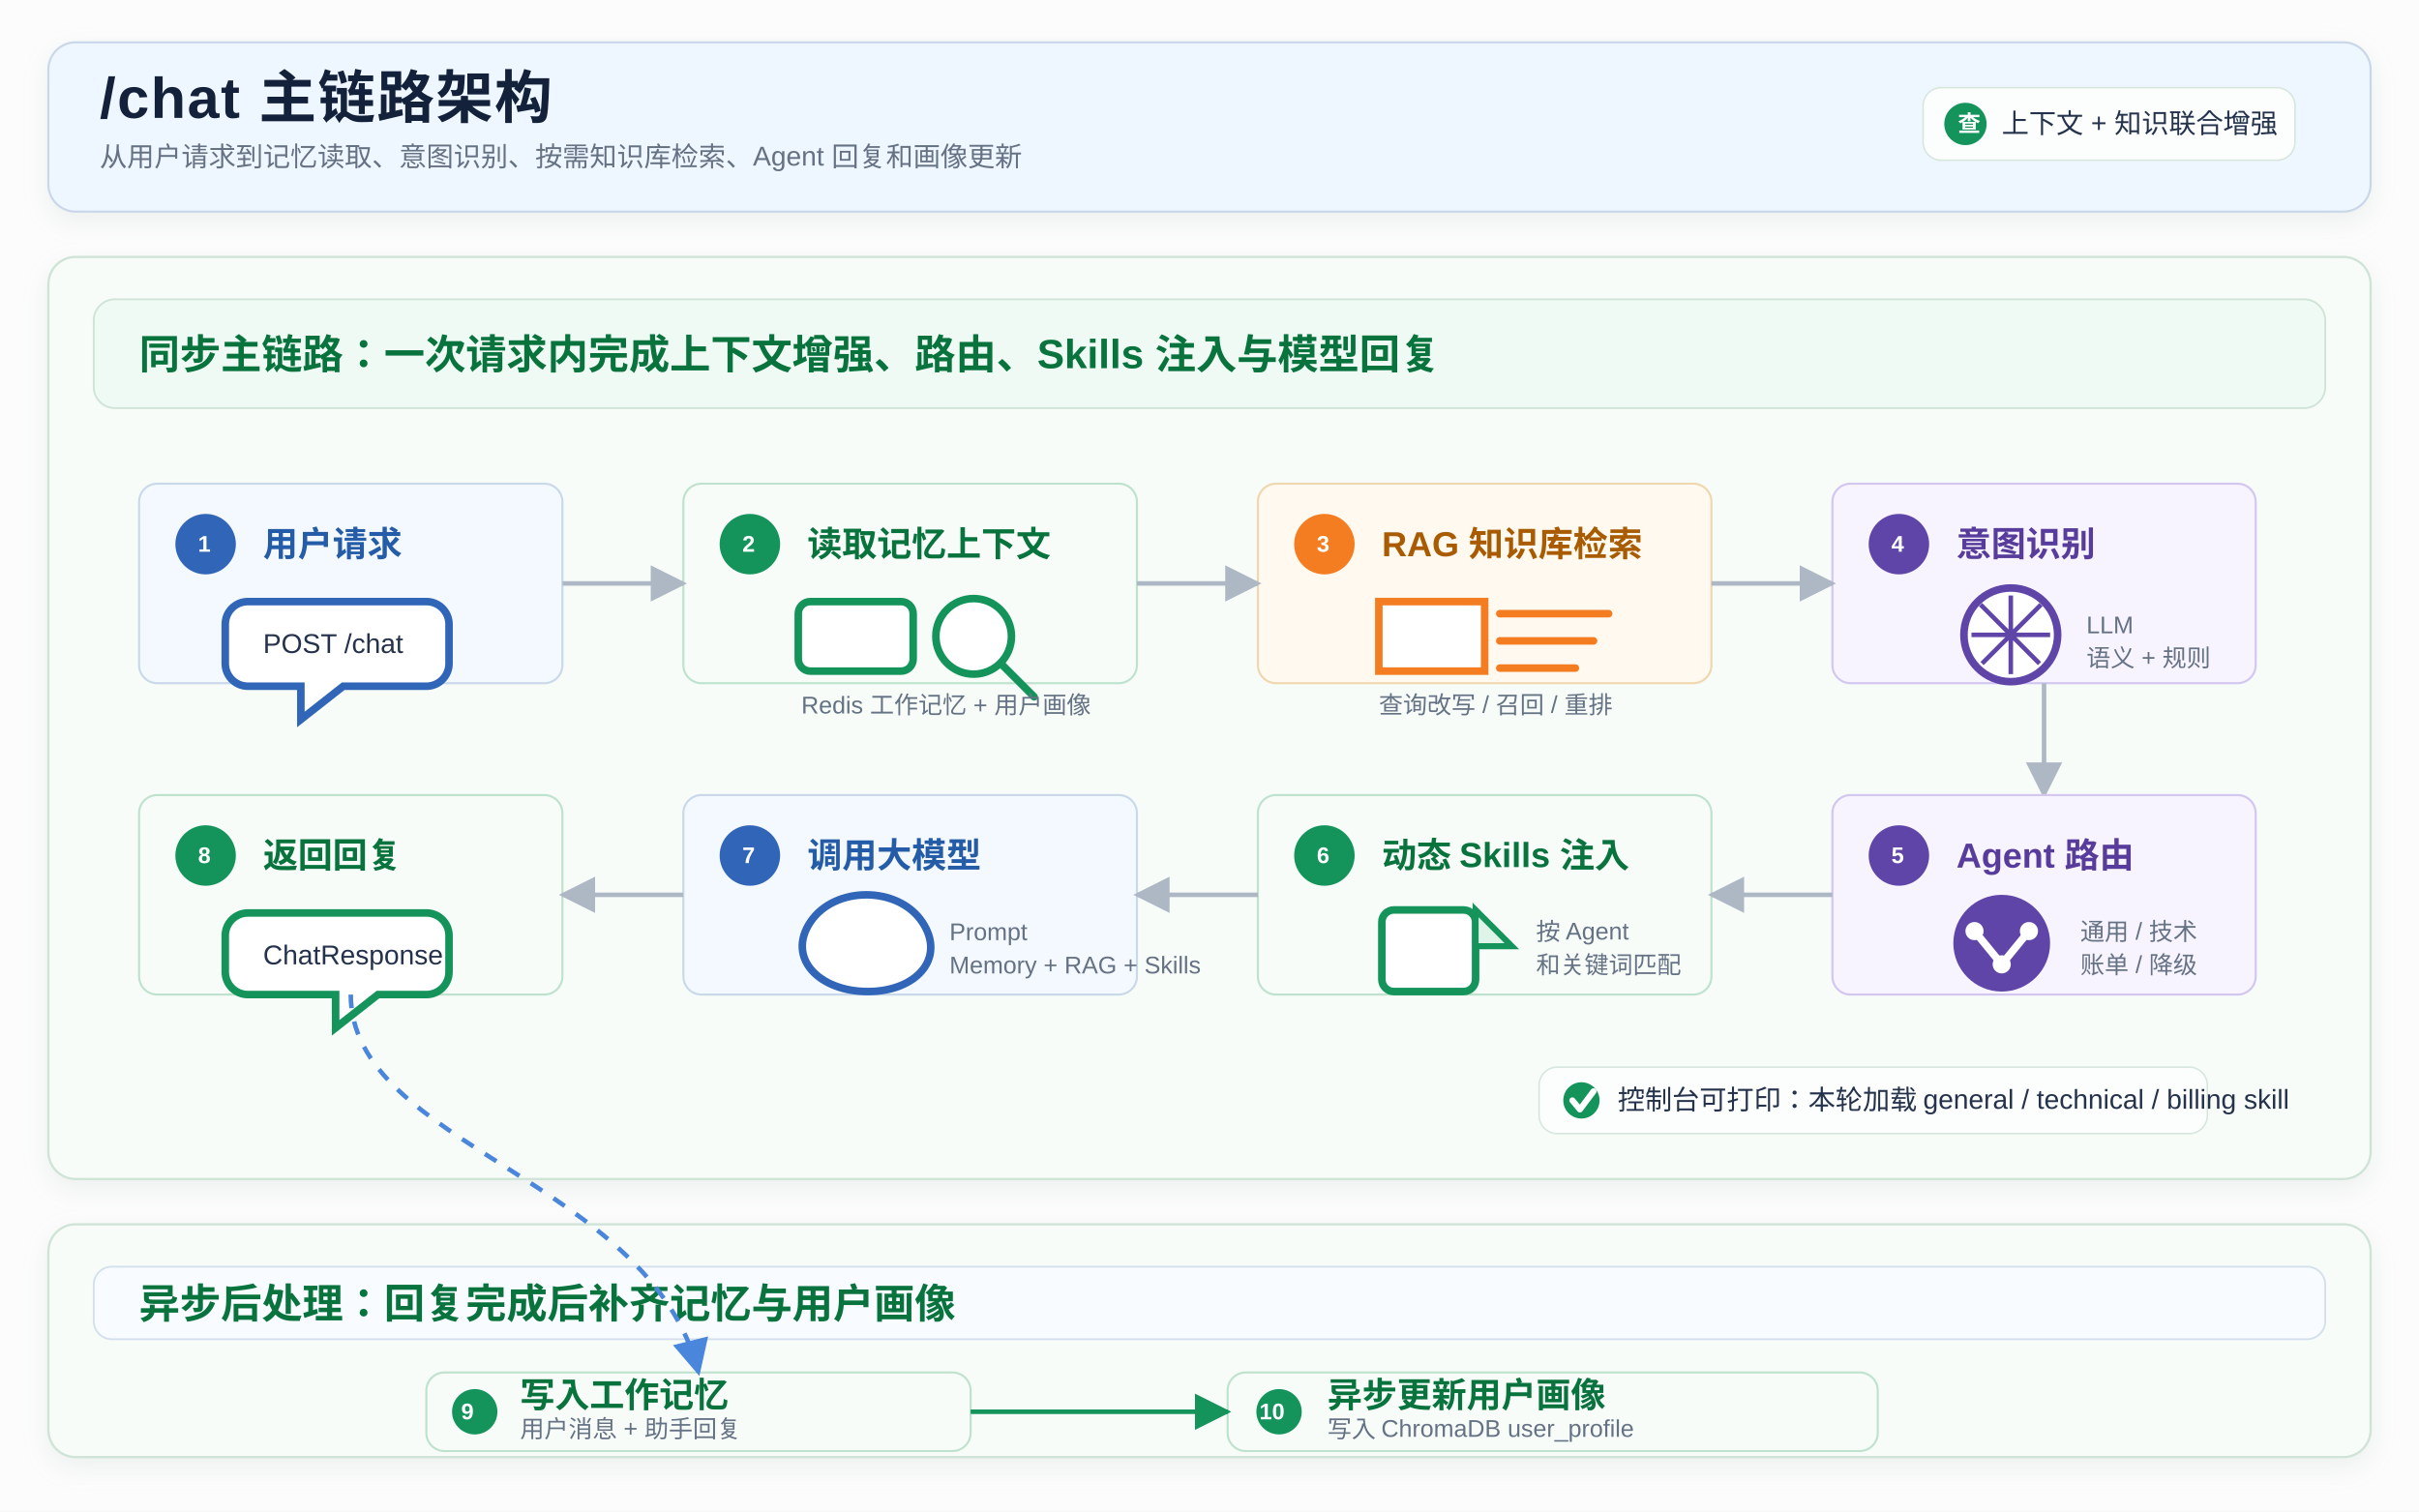
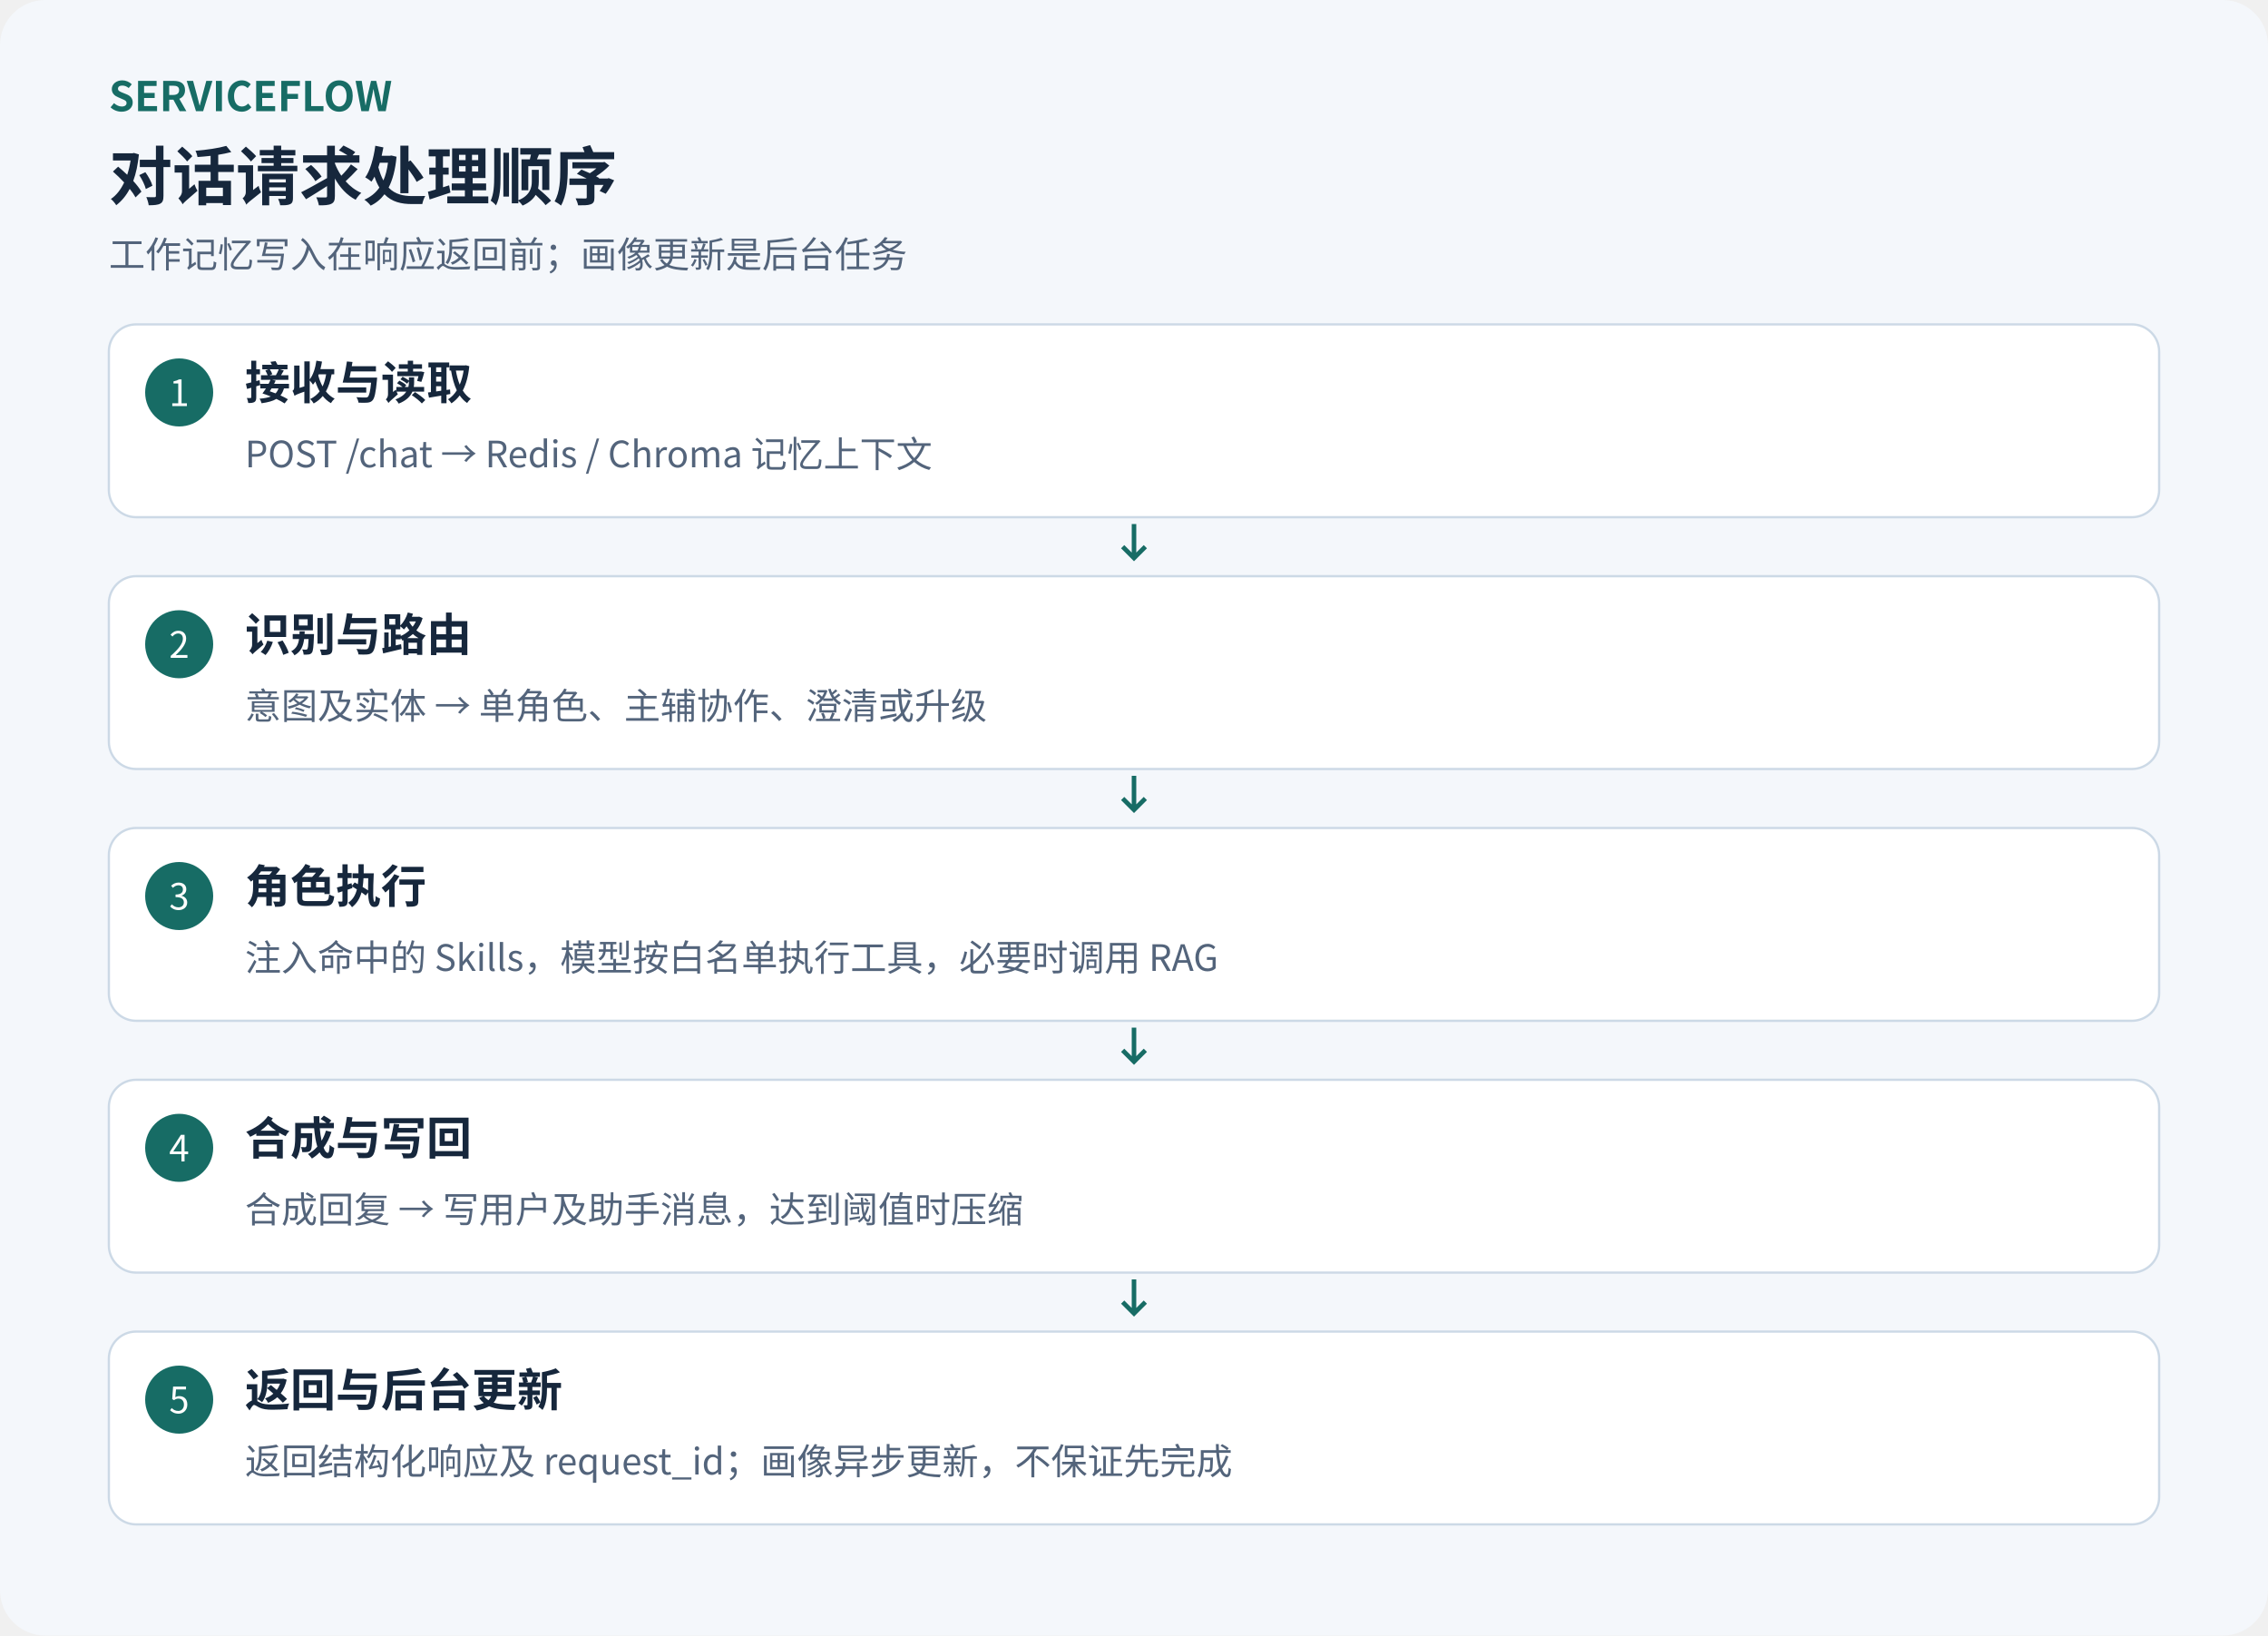
- <svg xmlns="http://www.w3.org/2000/svg" width="1600" height="1000" viewBox="0 0 1600 1000">
-   <defs>
-     <style>
-       .bg { fill: #fbfcfb; }
-       .header { fill: #eef6ff; stroke: #c9d7e9; stroke-width: 1.4; }
-       .panel { fill: #f7fcf9; stroke: #cfe3d7; stroke-width: 1.5; }
-       .band { fill: #f0faf4; stroke: #cfe3d7; stroke-width: 1.2; }
-       .async-band { fill: #f8fbff; stroke: #d4dfed; stroke-width: 1.2; }
-       .card { fill: #ffffff; stroke: #d7e1df; stroke-width: 1.4; }
-       .blue-card { fill: #f3f9ff; stroke: #cad9e9; }
-       .green-card { fill: #f7fcf9; stroke: #bfe2ce; }
-       .orange-card { fill: #fff9ef; stroke: #efd7af; }
-       .purple-card { fill: #f7f3ff; stroke: #d3c6ef; }
-       .soft-card { fill: #fbfefd; stroke: #d6e6dc; }
-       .title { font: 800 38px "PingFang SC", "Microsoft YaHei", Arial, sans-serif; fill: #13213b; letter-spacing: 1px; }
-       .subtitle { font: 500 18px "PingFang SC", "Microsoft YaHei", Arial, sans-serif; fill: #657284; }
-       .section-title { font: 800 27px "PingFang SC", "Microsoft YaHei", Arial, sans-serif; fill: #08733d; }
-       .label { font: 800 23px "PingFang SC", "Microsoft YaHei", Arial, sans-serif; fill: #17243d; }
-       .small { font: 500 18px "PingFang SC", "Microsoft YaHei", Arial, sans-serif; fill: #25324b; }
-       .muted { font: 500 16px "PingFang SC", "Microsoft YaHei", Arial, sans-serif; fill: #657284; }
-       .tiny { font: 800 15px "PingFang SC", "Microsoft YaHei", Arial, sans-serif; fill: #ffffff; }
-       .green-text { fill: #08733d; }
-       .orange-text { fill: #a85b00; }
-       .purple-text { fill: #573c9b; }
-       .blue-text { fill: #245ca8; }
-       .blue { fill: #3165b7; }
-       .green { fill: #14945b; }
-       .orange { fill: #f47d22; }
-       .purple { fill: #6045a9; }
-       .line { stroke: #aeb8c4; stroke-width: 3; fill: none; marker-end: url(#arrow); }
-       .green-line { stroke: #14945b; stroke-width: 3; fill: none; marker-end: url(#arrow-green); }
-       .blue-line { stroke: #4a86db; stroke-width: 3; fill: none; marker-end: url(#arrow-blue); }
-       .dashed { stroke-dasharray: 9 9; }
-       .shadow { filter: url(#shadow); }
-     </style>
-     <filter id="shadow" x="-20%" y="-20%" width="140%" height="140%">
-       <feDropShadow dx="0" dy="6" stdDeviation="8" flood-color="#d8e1df" flood-opacity="0.42" />
-     </filter>
-     <marker id="arrow" viewBox="0 0 10 10" refX="9" refY="5" markerWidth="8" markerHeight="8" orient="auto">
-       <path d="M 0 0 L 10 5 L 0 10 z" fill="#aeb8c4" />
-     </marker>
-     <marker id="arrow-green" viewBox="0 0 10 10" refX="9" refY="5" markerWidth="8" markerHeight="8" orient="auto">
-       <path d="M 0 0 L 10 5 L 0 10 z" fill="#14945b" />
-     </marker>
-     <marker id="arrow-blue" viewBox="0 0 10 10" refX="9" refY="5" markerWidth="8" markerHeight="8" orient="auto">
-       <path d="M 0 0 L 10 5 L 0 10 z" fill="#4a86db" />
-     </marker>
-   </defs>
-   <rect class="bg" width="1600" height="1000" />
-   <rect class="header shadow" x="32" y="28" width="1536" height="112" rx="18" />
-   <text class="title" x="66" y="78">/chat 主链路架构</text>
-   <text class="subtitle" x="66" y="110">从用户请求到记忆读取、意图识别、按需知识库检索、Agent 回复和画像更新</text>
-   <g transform="translate(1272,58)">
-     <rect class="soft-card" width="246" height="48" rx="12" />
-     <circle class="green" cx="28" cy="24" r="14" />
-     <text class="tiny" x="23" y="29">查</text>
-     <text class="small" x="52" y="30">上下文 + 知识联合增强</text>
+ <svg xmlns="http://www.w3.org/2000/svg" width="1000" height="721" viewBox="0 0 1000 721" role="img" aria-labelledby="title desc">
+   <rect width="1000" height="721" rx="20" fill="#f4f7fb" />
+   <g font-family="Microsoft YaHei, Noto Sans CJK SC, sans-serif">
+     <text x="48" y="49" fill="#176c65" font-size="18" font-weight="700">SERVICEFLOW</text>
+     <text x="48" y="88" fill="#16273c" font-size="28" font-weight="700">对话请求处理顺序</text>
+     <text x="48" y="118" fill="#53647b" font-size="16">工作记忆写入在响应返回前；画像更新是后台任务</text>
+     <rect x="48" y="143" width="904" height="85" rx="12" fill="white" stroke="#ccd9e6" />
+     <circle cx="79" cy="173" r="15" fill="#176c65" />
+     <text x="79" y="179" fill="white" text-anchor="middle" font-size="16">1</text>
+     <text x="108" y="176" font-size="20" font-weight="600" fill="#16273c">接收与读取</text>
+     <text x="108" y="206" font-size="16" fill="#53647b">POST /chat → Redis / Chroma 记忆上下文</text>
+     <path d="M500 231 v15 m-5 -5 5 5 5 -5" fill="none" stroke="#176c65" stroke-width="2" />
+     <rect x="48" y="254" width="904" height="85" rx="12" fill="white" stroke="#ccd9e6" />
+     <circle cx="79" cy="284" r="15" fill="#176c65" />
+     <text x="79" y="290" fill="white" text-anchor="middle" font-size="16">2</text>
+     <text x="108" y="287" font-size="20" font-weight="600" fill="#16273c">识别与路由</text>
+     <text x="108" y="317" font-size="16" fill="#53647b">意图及实体 → 单角色、主辅协作、澄清或升级</text>
+     <path d="M500 342 v15 m-5 -5 5 5 5 -5" fill="none" stroke="#176c65" stroke-width="2" />
+     <rect x="48" y="365" width="904" height="85" rx="12" fill="white" stroke="#ccd9e6" />
+     <circle cx="79" cy="395" r="15" fill="#176c65" />
+     <text x="79" y="401" fill="white" text-anchor="middle" font-size="16">3</text>
+     <text x="108" y="398" font-size="20" font-weight="600" fill="#16273c">角色执行</text>
+     <text x="108" y="428" font-size="16" fill="#53647b">注入命中的 Skills，模型按白名单执行工具，必要时调用 RAG</text>
+     <path d="M500 453 v15 m-5 -5 5 5 5 -5" fill="none" stroke="#176c65" stroke-width="2" />
+     <rect x="48" y="476" width="904" height="85" rx="12" fill="white" stroke="#ccd9e6" />
+     <circle cx="79" cy="506" r="15" fill="#176c65" />
+     <text x="79" y="512" fill="white" text-anchor="middle" font-size="16">4</text>
+     <text x="108" y="509" font-size="20" font-weight="600" fill="#16273c">合成与写回</text>
+     <text x="108" y="539" font-size="16" fill="#53647b">合成回复 → 写用户及助手消息，达到阈值时压缩</text>
+     <path d="M500 564 v15 m-5 -5 5 5 5 -5" fill="none" stroke="#176c65" stroke-width="2" />
+     <rect x="48" y="587" width="904" height="85" rx="12" fill="white" stroke="#ccd9e6" />
+     <circle cx="79" cy="617" r="15" fill="#176c65" />
+     <text x="79" y="623" fill="white" text-anchor="middle" font-size="16">5</text>
+     <text x="108" y="620" font-size="20" font-weight="600" fill="#16273c">返回与后台更新</text>
+     <text x="108" y="650" font-size="16" fill="#53647b">返回结构化响应及 request_id；画像异步更新，不保证先完成</text>
  </g>
-   <rect class="panel shadow" x="32" y="170" width="1536" height="610" rx="18" />
-   <rect class="band" x="62" y="198" width="1476" height="72" rx="14" />
-   <text class="section-title" x="92" y="244">同步主链路：一次请求内完成上下文增强、路由、Skills 注入与模型回复</text>
-   <g transform="translate(92,320)">
-     <rect class="card blue-card" width="280" height="132" rx="12" />
-     <circle class="blue" cx="44" cy="40" r="20" />
-     <text class="tiny" x="39" y="45">1</text>
-     <text class="label blue-text" x="82" y="48">用户请求</text>
-     <path d="M72 78 h118 a15 15 0 0 1 15 15 v26 a15 15 0 0 1 -15 15 h-55 l-28 22 v-22 h-35 a15 15 0 0 1 -15 -15 v-26 a15 15 0 0 1 15 -15z" fill="#ffffff" stroke="#3165b7" stroke-width="5" />
-     <text class="small" x="82" y="112">POST /chat</text>
-   </g>
-   <g transform="translate(452,320)">
-     <rect class="card green-card" width="300" height="132" rx="12" />
-     <circle class="green" cx="44" cy="40" r="20" />
-     <text class="tiny" x="39" y="45">2</text>
-     <text class="label green-text" x="82" y="48">读取记忆上下文</text>
-     <rect x="76" y="78" width="76" height="46" rx="8" fill="#ffffff" stroke="#14945b" stroke-width="5" />
-     <circle cx="192" cy="101" r="25" fill="#ffffff" stroke="#14945b" stroke-width="5" />
-     <path d="M210 119 L232 141" stroke="#14945b" stroke-width="5" fill="none" stroke-linecap="round" />
-     <text class="muted" x="78" y="152">Redis 工作记忆 + 用户画像</text>
-   </g>
-   <g transform="translate(832,320)">
-     <rect class="card orange-card" width="300" height="132" rx="12" />
-     <circle class="orange" cx="44" cy="40" r="20" />
-     <text class="tiny" x="39" y="45">3</text>
-     <text class="label orange-text" x="82" y="48">RAG 知识库检索</text>
-     <path d="M80 78 h70 v46 h-70z" fill="#ffffff" stroke="#f47d22" stroke-width="5" />
-     <path d="M160 86 h72 M160 104 h62 M160 122 h50" stroke="#f47d22" stroke-width="5" stroke-linecap="round" />
-     <text class="muted" x="80" y="152">查询改写 / 召回 / 重排</text>
-   </g>
-   <g transform="translate(1212,320)">
-     <rect class="card purple-card" width="280" height="132" rx="12" />
-     <circle class="purple" cx="44" cy="40" r="20" />
-     <text class="tiny" x="39" y="45">4</text>
-     <text class="label purple-text" x="82" y="48">意图识别</text>
-     <circle cx="118" cy="100" r="31" fill="#ffffff" stroke="#6045a9" stroke-width="5" />
-     <path d="M92 100 h52 M118 74 v52 M98 80 c13 13 26 26 39 39 M138 80 c-13 13 -26 26 -39 39" stroke="#6045a9" stroke-width="3" fill="none" />
-     <text class="muted" x="168" y="99">LLM</text>
-     <text class="muted" x="168" y="121">语义 + 规则</text>
-   </g>
-   <path class="line" d="M372 386 L452 386" />
-   <path class="line" d="M752 386 L832 386" />
-   <path class="line" d="M1132 386 L1212 386" />
-   <path class="line" d="M1352 452 L1352 526" />
-   <g transform="translate(1212,526)">
-     <rect class="card purple-card" width="280" height="132" rx="12" />
-     <circle class="purple" cx="44" cy="40" r="20" />
-     <text class="tiny" x="39" y="45">5</text>
-     <text class="label purple-text" x="82" y="48">Agent 路由</text>
-     <circle class="purple" cx="112" cy="98" r="32" />
-     <circle cx="94" cy="90" r="6" fill="#fff" />
-     <circle cx="130" cy="90" r="6" fill="#fff" />
-     <circle cx="112" cy="112" r="6" fill="#fff" />
-     <path d="M94 90 L112 112 L130 90" stroke="#fff" stroke-width="5" fill="none" stroke-linecap="round" />
-     <text class="muted" x="164" y="96">通用 / 技术</text>
-     <text class="muted" x="164" y="118">账单 / 降级</text>
-   </g>
-   <g transform="translate(832,526)">
-     <rect class="card green-card" width="300" height="132" rx="12" />
-     <circle class="green" cx="44" cy="40" r="20" />
-     <text class="tiny" x="39" y="45">6</text>
-     <text class="label green-text" x="82" y="48">动态 Skills 注入</text>
-     <rect x="82" y="76" width="62" height="54" rx="8" fill="#ffffff" stroke="#14945b" stroke-width="5" />
-     <path d="M144 76 L168 100 L144 100 Z" fill="#dff4e8" stroke="#14945b" stroke-width="4" />
-     <text class="muted" x="184" y="96">按 Agent</text>
-     <text class="muted" x="184" y="118">和关键词匹配</text>
-   </g>
-   <g transform="translate(452,526)">
-     <rect class="card blue-card" width="300" height="132" rx="12" />
-     <circle class="blue" cx="44" cy="40" r="20" />
-     <text class="tiny" x="39" y="45">7</text>
-     <text class="label blue-text" x="82" y="48">调用大模型</text>
-     <path d="M84 84 C100 60 142 60 158 84 C174 108 154 130 122 130 C90 130 68 108 84 84 Z" fill="#ffffff" stroke="#3165b7" stroke-width="5" />
-     <text class="muted" x="176" y="96">Prompt</text>
-     <text class="muted" x="176" y="118">Memory + RAG + Skills</text>
-   </g>
-   <g transform="translate(92,526)">
-     <rect class="card green-card" width="280" height="132" rx="12" />
-     <circle class="green" cx="44" cy="40" r="20" />
-     <text class="tiny" x="39" y="45">8</text>
-     <text class="label green-text" x="82" y="48">返回回复</text>
-     <path d="M72 78 h118 a15 15 0 0 1 15 15 v24 a15 15 0 0 1 -15 15 h-32 l-28 22 v-22 h-58 a15 15 0 0 1 -15 -15 v-24 a15 15 0 0 1 15 -15z" fill="#ffffff" stroke="#14945b" stroke-width="5" />
-     <text class="small" x="82" y="112">ChatResponse</text>
-   </g>
-   <path class="line" d="M1212 592 L1132 592" />
-   <path class="line" d="M832 592 L752 592" />
-   <path class="line" d="M452 592 L372 592" />
-   <g transform="translate(1018,706)">
-     <rect class="soft-card" width="442" height="44" rx="12" />
-     <circle class="green" cx="28" cy="22" r="12" />
-     <path d="M22 22 L27 28 L36 16" stroke="#fff" stroke-width="4" fill="none" stroke-linecap="round" stroke-linejoin="round" />
-     <text class="small" x="52" y="28">控制台可打印：本轮加载 general / technical / billing skill</text>
-   </g>
-   <rect class="panel shadow" x="32" y="810" width="1536" height="154" rx="18" />
-   <rect class="async-band" x="62" y="838" width="1476" height="48" rx="12" />
-   <text class="section-title" x="92" y="872">异步后处理：回复完成后补齐记忆与用户画像</text>
-   <g transform="translate(282,908)">
-     <rect class="card green-card" width="360" height="52" rx="12" />
-     <circle class="green" cx="32" cy="26" r="15" />
-     <text class="tiny" x="23" y="31">9</text>
-     <text class="label green-text" x="62" y="23">写入工作记忆</text>
-     <text class="muted" x="62" y="43">用户消息 + 助手回复</text>
-   </g>
-   <g transform="translate(812,908)">
-     <rect class="card green-card" width="430" height="52" rx="12" />
-     <circle class="green" cx="34" cy="26" r="15" />
-     <text class="tiny" x="21" y="31">10</text>
-     <text class="label green-text" x="66" y="23">异步更新用户画像</text>
-     <text class="muted" x="66" y="43">写入 ChromaDB user_profile</text>
-   </g>
-   <path class="blue-line dashed" d="M232 658 C232 758 430 780 462 908" />
-   <path class="green-line" d="M642 934 L812 934" />
</svg>
